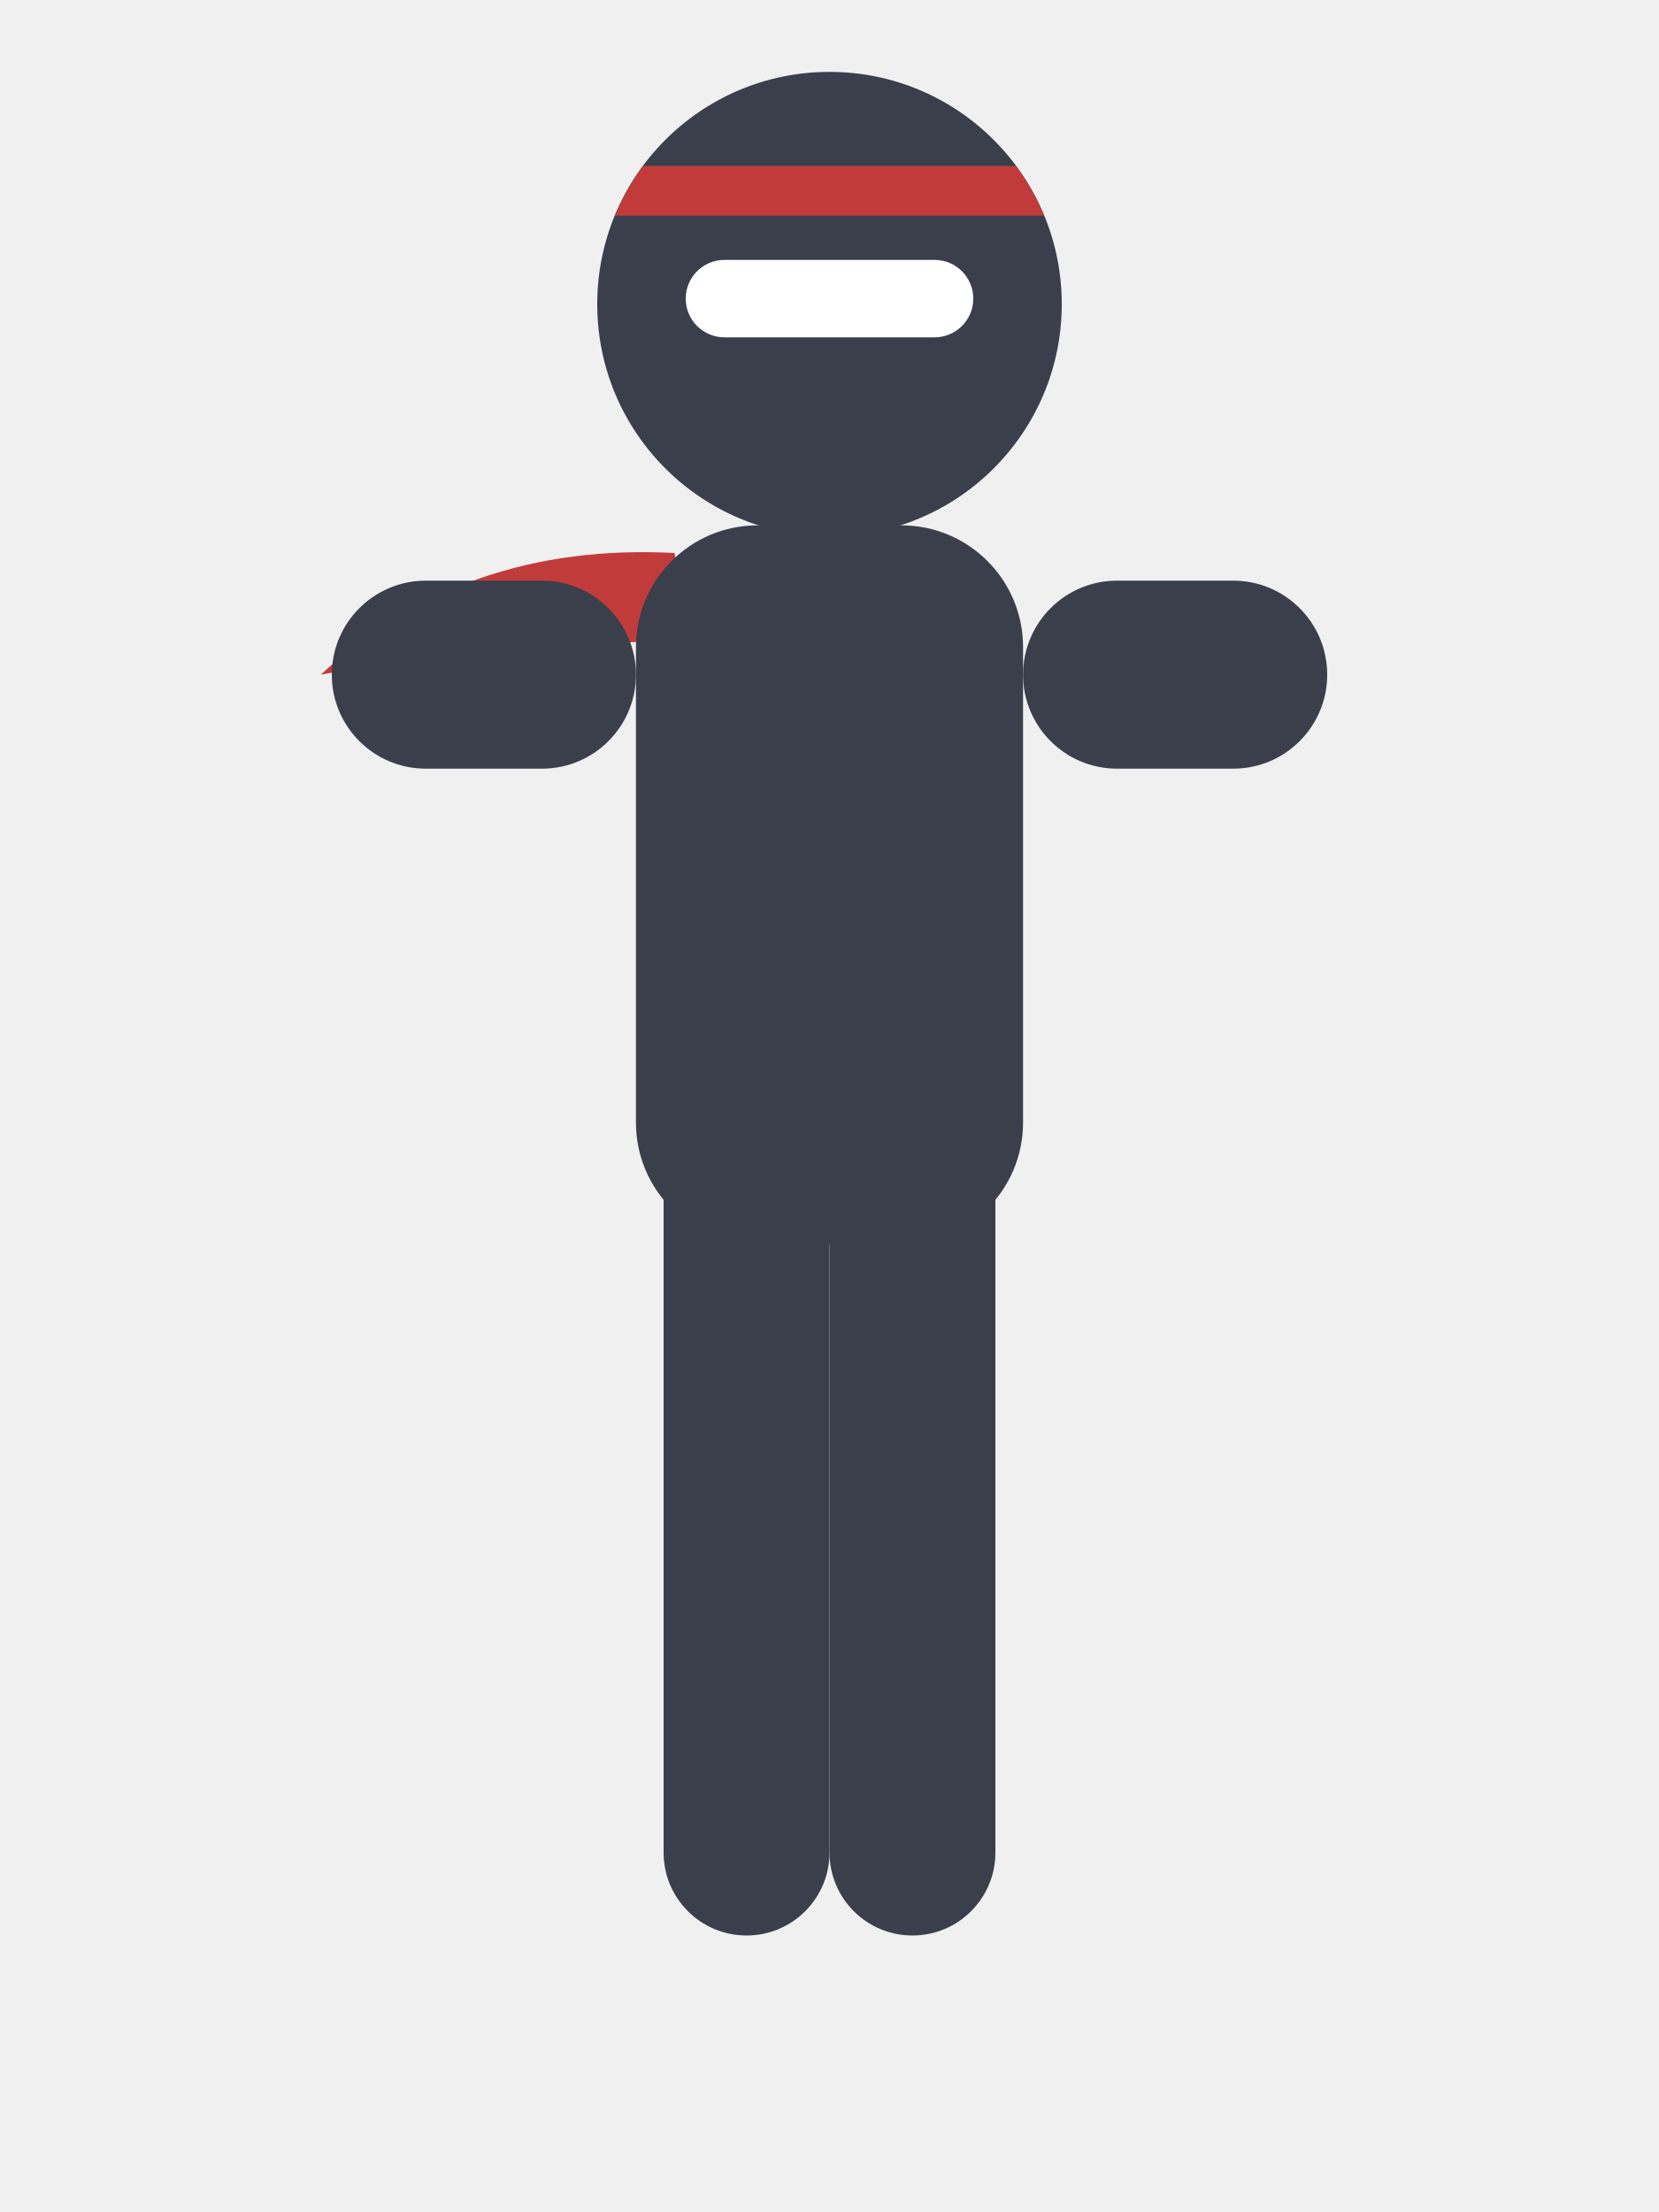
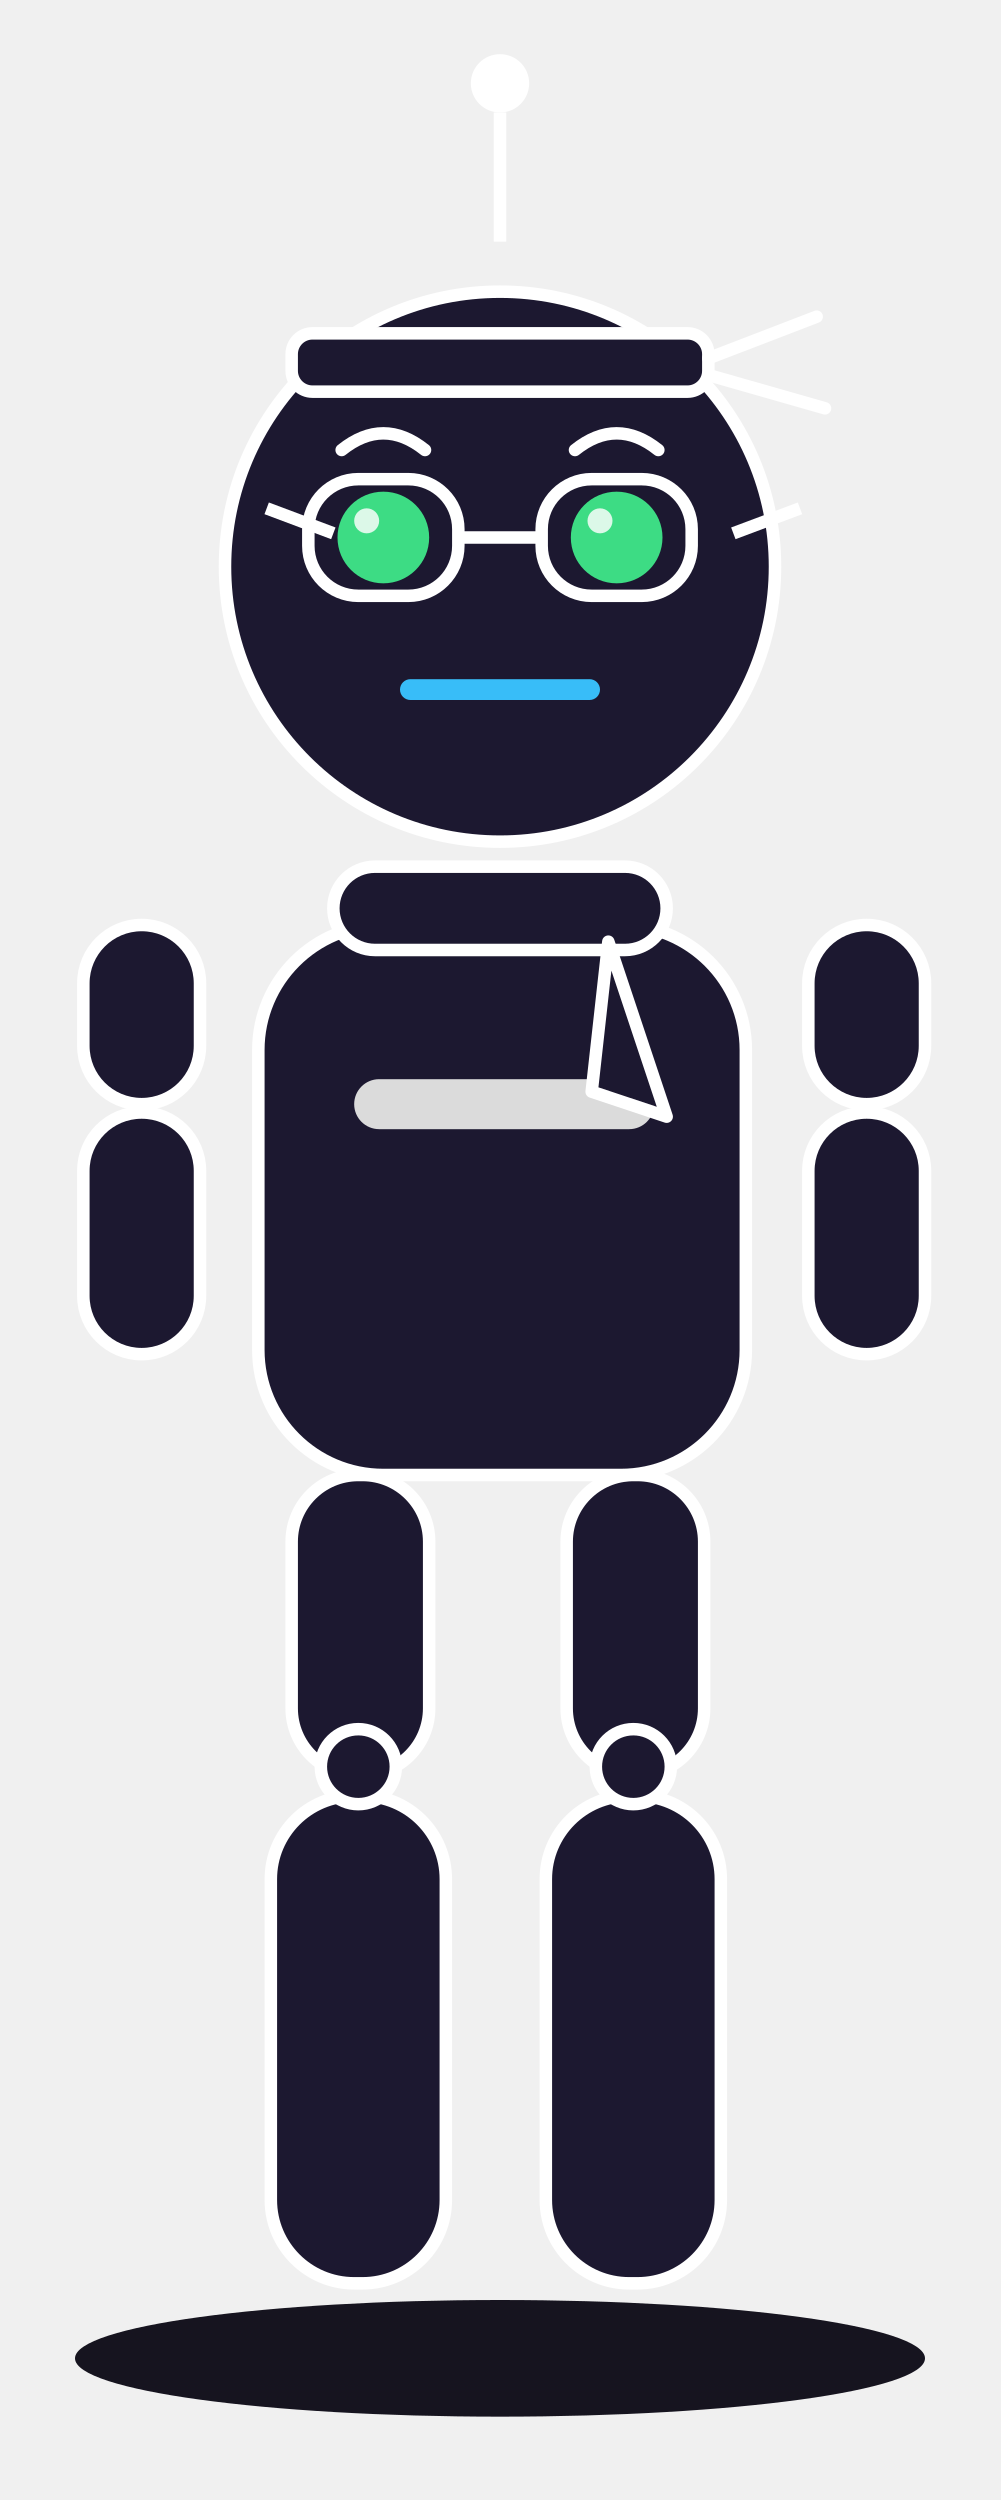
- <svg xmlns="http://www.w3.org/2000/svg" id="lectura-char" viewBox="0 0 300 400" role="img" aria-label="Ninja">
-   <defs>
-     <rect id="p-arm" width="55" height="34" rx="17" />
-     <rect id="p-leg" width="30" height="150" rx="15" />
-   </defs>
-   <g id="char" fill="#3a3f4b">
-     <g id="back">
-       <path d="M122 100 Q84 98 58 122 Q90 116 124 116 Z" fill="#c23b3b" />
-     </g>
-     <g id="leg-l">
-       <use href="#p-leg" x="120" y="200" />
-     </g>
-     <g id="leg-r">
-       <use href="#p-leg" x="150" y="200" />
-     </g>
-     <g id="arm-l">
-       <use href="#p-arm" x="60" y="105" />
-     </g>
-     <g id="arm-r">
-       <use href="#p-arm" x="185" y="105" />
-     </g>
-     <g id="torso">
-       <rect x="115" y="95" width="70" height="130" rx="22" />
-     </g>
-     <g id="head">
-       <circle cx="150" cy="55" r="42" />
-       <path d="M116.3 30 A42 42 0 0 0 111.2 39 L188.8 39 A42 42 0 0 0 183.7 30 Z" fill="#c23b3b" />
-       <rect id="visor" x="124" y="47" width="52" height="14" rx="7" fill="#ffffff" />
-       <path id="visor-happy" d="M124 58 Q150 40 176 58" fill="none" stroke="#ffffff" stroke-width="10" stroke-linecap="round" style="display:none" />
-     </g>
+ <svg xmlns="http://www.w3.org/2000/svg" id="lectura-char" viewBox="0 0 240 600" role="img" aria-label="Ninja">
+   <ellipse cx="120" cy="566" rx="102" ry="14" fill="#16141f" />
+   <g id="legs" fill="#1c1830" stroke="#ffffff" stroke-width="3">
+     <rect x="70" y="354" width="33" height="72" rx="16" />
+     <rect x="136" y="354" width="33" height="72" rx="16" />
+     <rect x="65" y="431" width="42" height="117" rx="20" />
+     <rect x="131" y="431" width="42" height="117" rx="20" />
+     <circle cx="86" cy="424" r="9" />
+     <circle cx="152" cy="424" r="9" />
+   </g>
+   <g id="arm-l" fill="#1c1830" stroke="#ffffff" stroke-width="3">
+     <rect x="20" y="222" width="28" height="43" rx="14" />
+     <rect x="20" y="267" width="28" height="58" rx="14" />
+   </g>
+   <g id="arm-r" fill="#1c1830" stroke="#ffffff" stroke-width="3">
+     <rect x="194" y="222" width="28" height="43" rx="14" />
+     <rect x="194" y="267" width="28" height="58" rx="14" />
+   </g>
+   <g id="body">
+     <rect x="62" y="222" width="117" height="132" rx="30" fill="#1c1830" stroke="#ffffff" stroke-width="3" />
+     <rect x="85" y="259" width="72" height="12" rx="6" fill="#dbdbdb" />
+     <rect x="80" y="208" width="80" height="20" rx="10" fill="#1c1830" stroke="#ffffff" stroke-width="3" />
+     <path d="M146 226 L160 268 L142 262 Z" fill="#1c1830" stroke="#ffffff" stroke-width="3" stroke-linejoin="round" />
+     <line x1="120" y1="27" x2="120" y2="58" stroke="#ffffff" stroke-width="3" />
+     <circle cx="120" cy="20" r="7" fill="#ffffff" />
+     <circle cx="120" cy="136" r="66" fill="#1c1830" stroke="#ffffff" stroke-width="3" />
+     <rect x="70" y="80" width="100" height="14" rx="5" fill="#1c1830" stroke="#ffffff" stroke-width="3" />
+     <path d="M170 86 L196 76 M170 90 L198 98" fill="none" stroke="#ffffff" stroke-width="3" stroke-linecap="round" />
+     <line x1="64" y1="122" x2="80" y2="128" stroke="#ffffff" stroke-width="3" />
+     <line x1="176" y1="128" x2="192" y2="122" stroke="#ffffff" stroke-width="3" />
+     <rect x="74" y="115" width="36" height="28" rx="12" fill="none" stroke="#ffffff" stroke-width="3" />
+     <rect x="130" y="115" width="36" height="28" rx="12" fill="none" stroke="#ffffff" stroke-width="3" />
+     <line x1="110" y1="129" x2="130" y2="129" stroke="#ffffff" stroke-width="3" />
+     <path id="brow-l" d="M82 108 Q92 100 102 108" fill="none" stroke="#ffffff" stroke-width="3" stroke-linecap="round" />
+     <path id="brow-r" d="M138 108 Q148 100 158 108" fill="none" stroke="#ffffff" stroke-width="3" stroke-linecap="round" />
+     <circle id="eye-l" cx="92" cy="129" r="11" fill="#3ddc84" />
+     <circle id="eye-r" cx="148" cy="129" r="11" fill="#3ddc84" />
+     <circle cx="88" cy="125" r="3" fill="#dcf8e8" />
+     <circle cx="144" cy="125" r="3" fill="#dcf8e8" />
+     <rect id="mouth" x="96" y="163" width="48" height="5" rx="2.5" fill="#38bdf8" />
  </g>
</svg>
